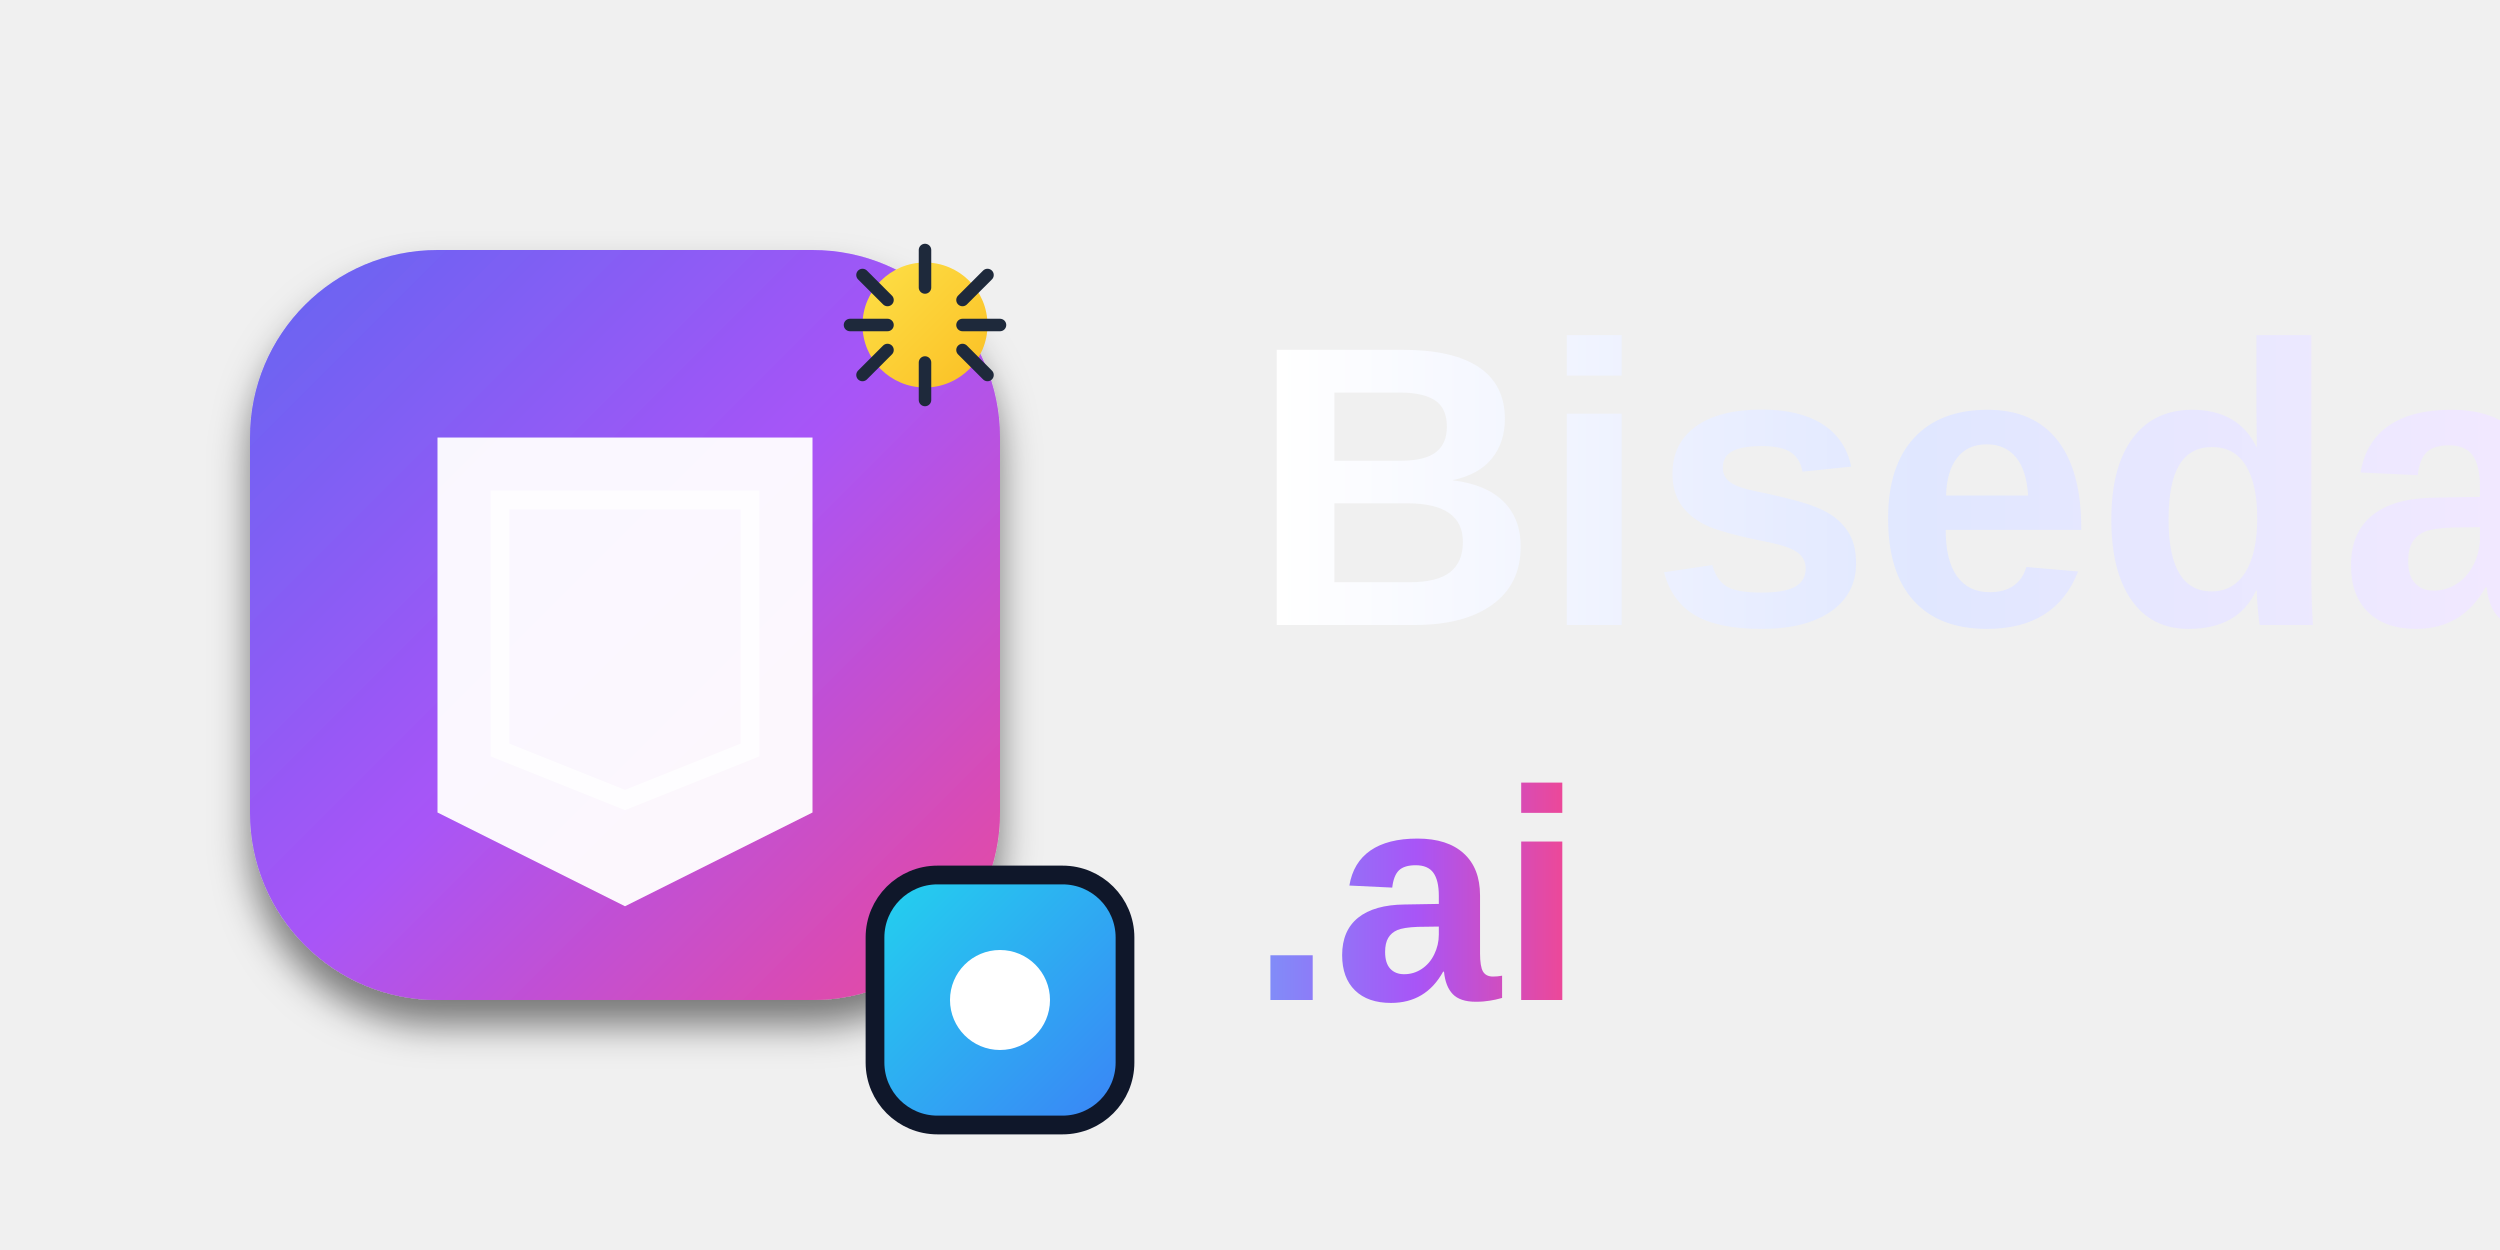
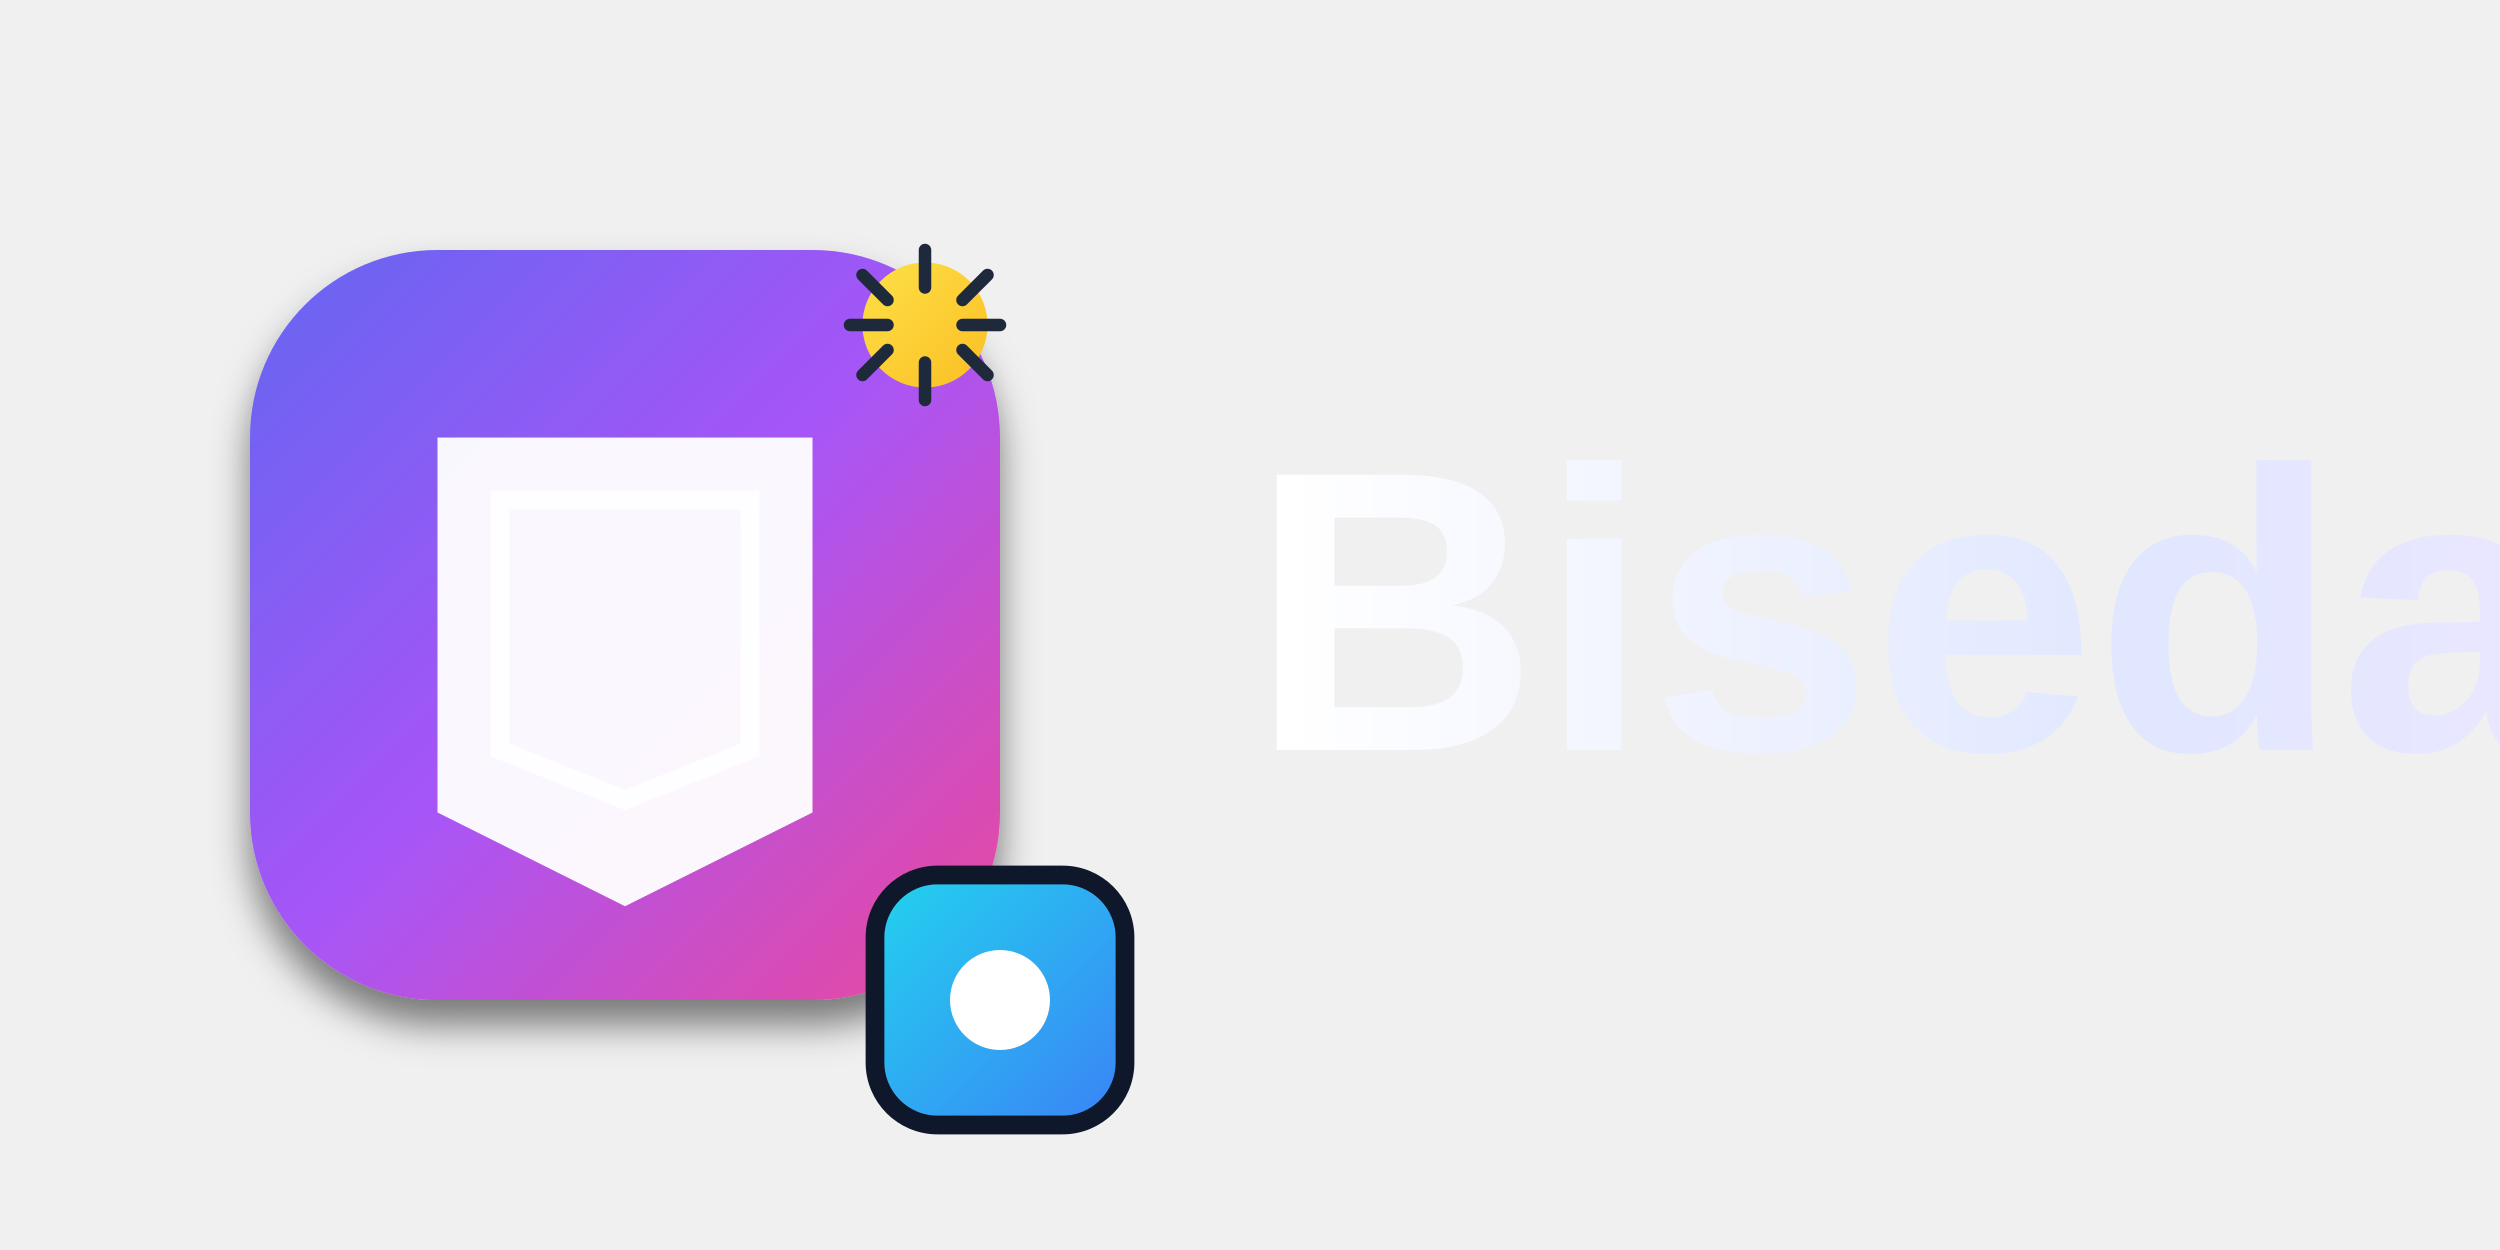
<svg xmlns="http://www.w3.org/2000/svg" width="400" height="200" viewBox="0 0 400 200">
  <defs>
    <linearGradient id="mainGradient" x1="0%" y1="0%" x2="100%" y2="100%">
      <stop offset="0%" style="stop-color:#6366f1;stop-opacity:1" />
      <stop offset="50%" style="stop-color:#a855f7;stop-opacity:1" />
      <stop offset="100%" style="stop-color:#ec4899;stop-opacity:1" />
    </linearGradient>
    <linearGradient id="secondaryGradient" x1="0%" y1="0%" x2="100%" y2="100%">
      <stop offset="0%" style="stop-color:#22d3ee;stop-opacity:1" />
      <stop offset="100%" style="stop-color:#3b82f6;stop-opacity:1" />
    </linearGradient>
    <linearGradient id="sparkleGradient" x1="0%" y1="0%" x2="100%" y2="100%">
      <stop offset="0%" style="stop-color:#fde047;stop-opacity:1" />
      <stop offset="100%" style="stop-color:#fbbf24;stop-opacity:1" />
    </linearGradient>
    <linearGradient id="textGradient" x1="0%" y1="0%" x2="100%" y2="0%">
      <stop offset="0%" style="stop-color:#ffffff;stop-opacity:1" />
      <stop offset="50%" style="stop-color:#e0e7ff;stop-opacity:1" />
      <stop offset="100%" style="stop-color:#f3e8ff;stop-opacity:1" />
    </linearGradient>
    <linearGradient id="aiGradient" x1="0%" y1="0%" x2="100%" y2="0%">
      <stop offset="0%" style="stop-color:#818cf8;stop-opacity:1" />
      <stop offset="50%" style="stop-color:#a855f7;stop-opacity:1" />
      <stop offset="100%" style="stop-color:#ec4899;stop-opacity:1" />
    </linearGradient>
    <filter id="shadow" x="-50%" y="-50%" width="200%" height="200%">
      <feGaussianBlur in="SourceAlpha" stdDeviation="3" />
      <feOffset dx="0" dy="4" result="offsetblur" />
      <feComponentTransfer>
        <feFuncA type="linear" slope="0.5" />
      </feComponentTransfer>
      <feMerge>
        <feMergeNode />
        <feMergeNode in="SourceGraphic" />
      </feMerge>
    </filter>
  </defs>
  <g transform="translate(40, 40)">
    <rect x="0" y="0" width="120" height="120" rx="30" fill="url(#mainGradient)" filter="url(#shadow)" />
    <rect x="0" y="0" width="120" height="120" rx="30" fill="url(#mainGradient)" opacity="0.2" />
    <path d="M 30 30 L 90 30 L 90 90 L 60 105 L 30 90 Z" fill="white" opacity="0.95" />
    <path d="M 40 40 L 80 40 L 80 80 L 60 88 L 40 80 Z" fill="none" stroke="white" stroke-width="3" opacity="0.8" />
    <circle cx="108" cy="12" r="10" fill="url(#sparkleGradient)" />
    <path d="M 108 0 L 108 6 M 108 18 L 108 24 M 96 12 L 102 12 M 114 12 L 120 12 M 98 4 L 102 8 M 114 8 L 118 4 M 98 20 L 102 16 M 114 16 L 118 20" stroke="#1e293b" stroke-width="2" stroke-linecap="round" />
    <rect x="100" y="100" width="40" height="40" rx="10" fill="url(#secondaryGradient)" stroke="#0f172a" stroke-width="3" />
    <circle cx="120" cy="120" r="8" fill="white" />
  </g>
-   <text x="200" y="100" font-family="Arial, sans-serif" font-size="64" font-weight="bold" fill="url(#textGradient)">
-     Biseda
-   </text>
-   <text x="200" y="160" font-family="Arial, sans-serif" font-size="48" font-weight="bold" fill="url(#aiGradient)">
-     .ai
+   <text x="200" y="120" font-family="Arial, sans-serif" font-size="64" font-weight="bold" fill="url(#textGradient)">
+     Biseda<tspan fill="url(#aiGradient)">.ai</tspan>
  </text>
</svg>
